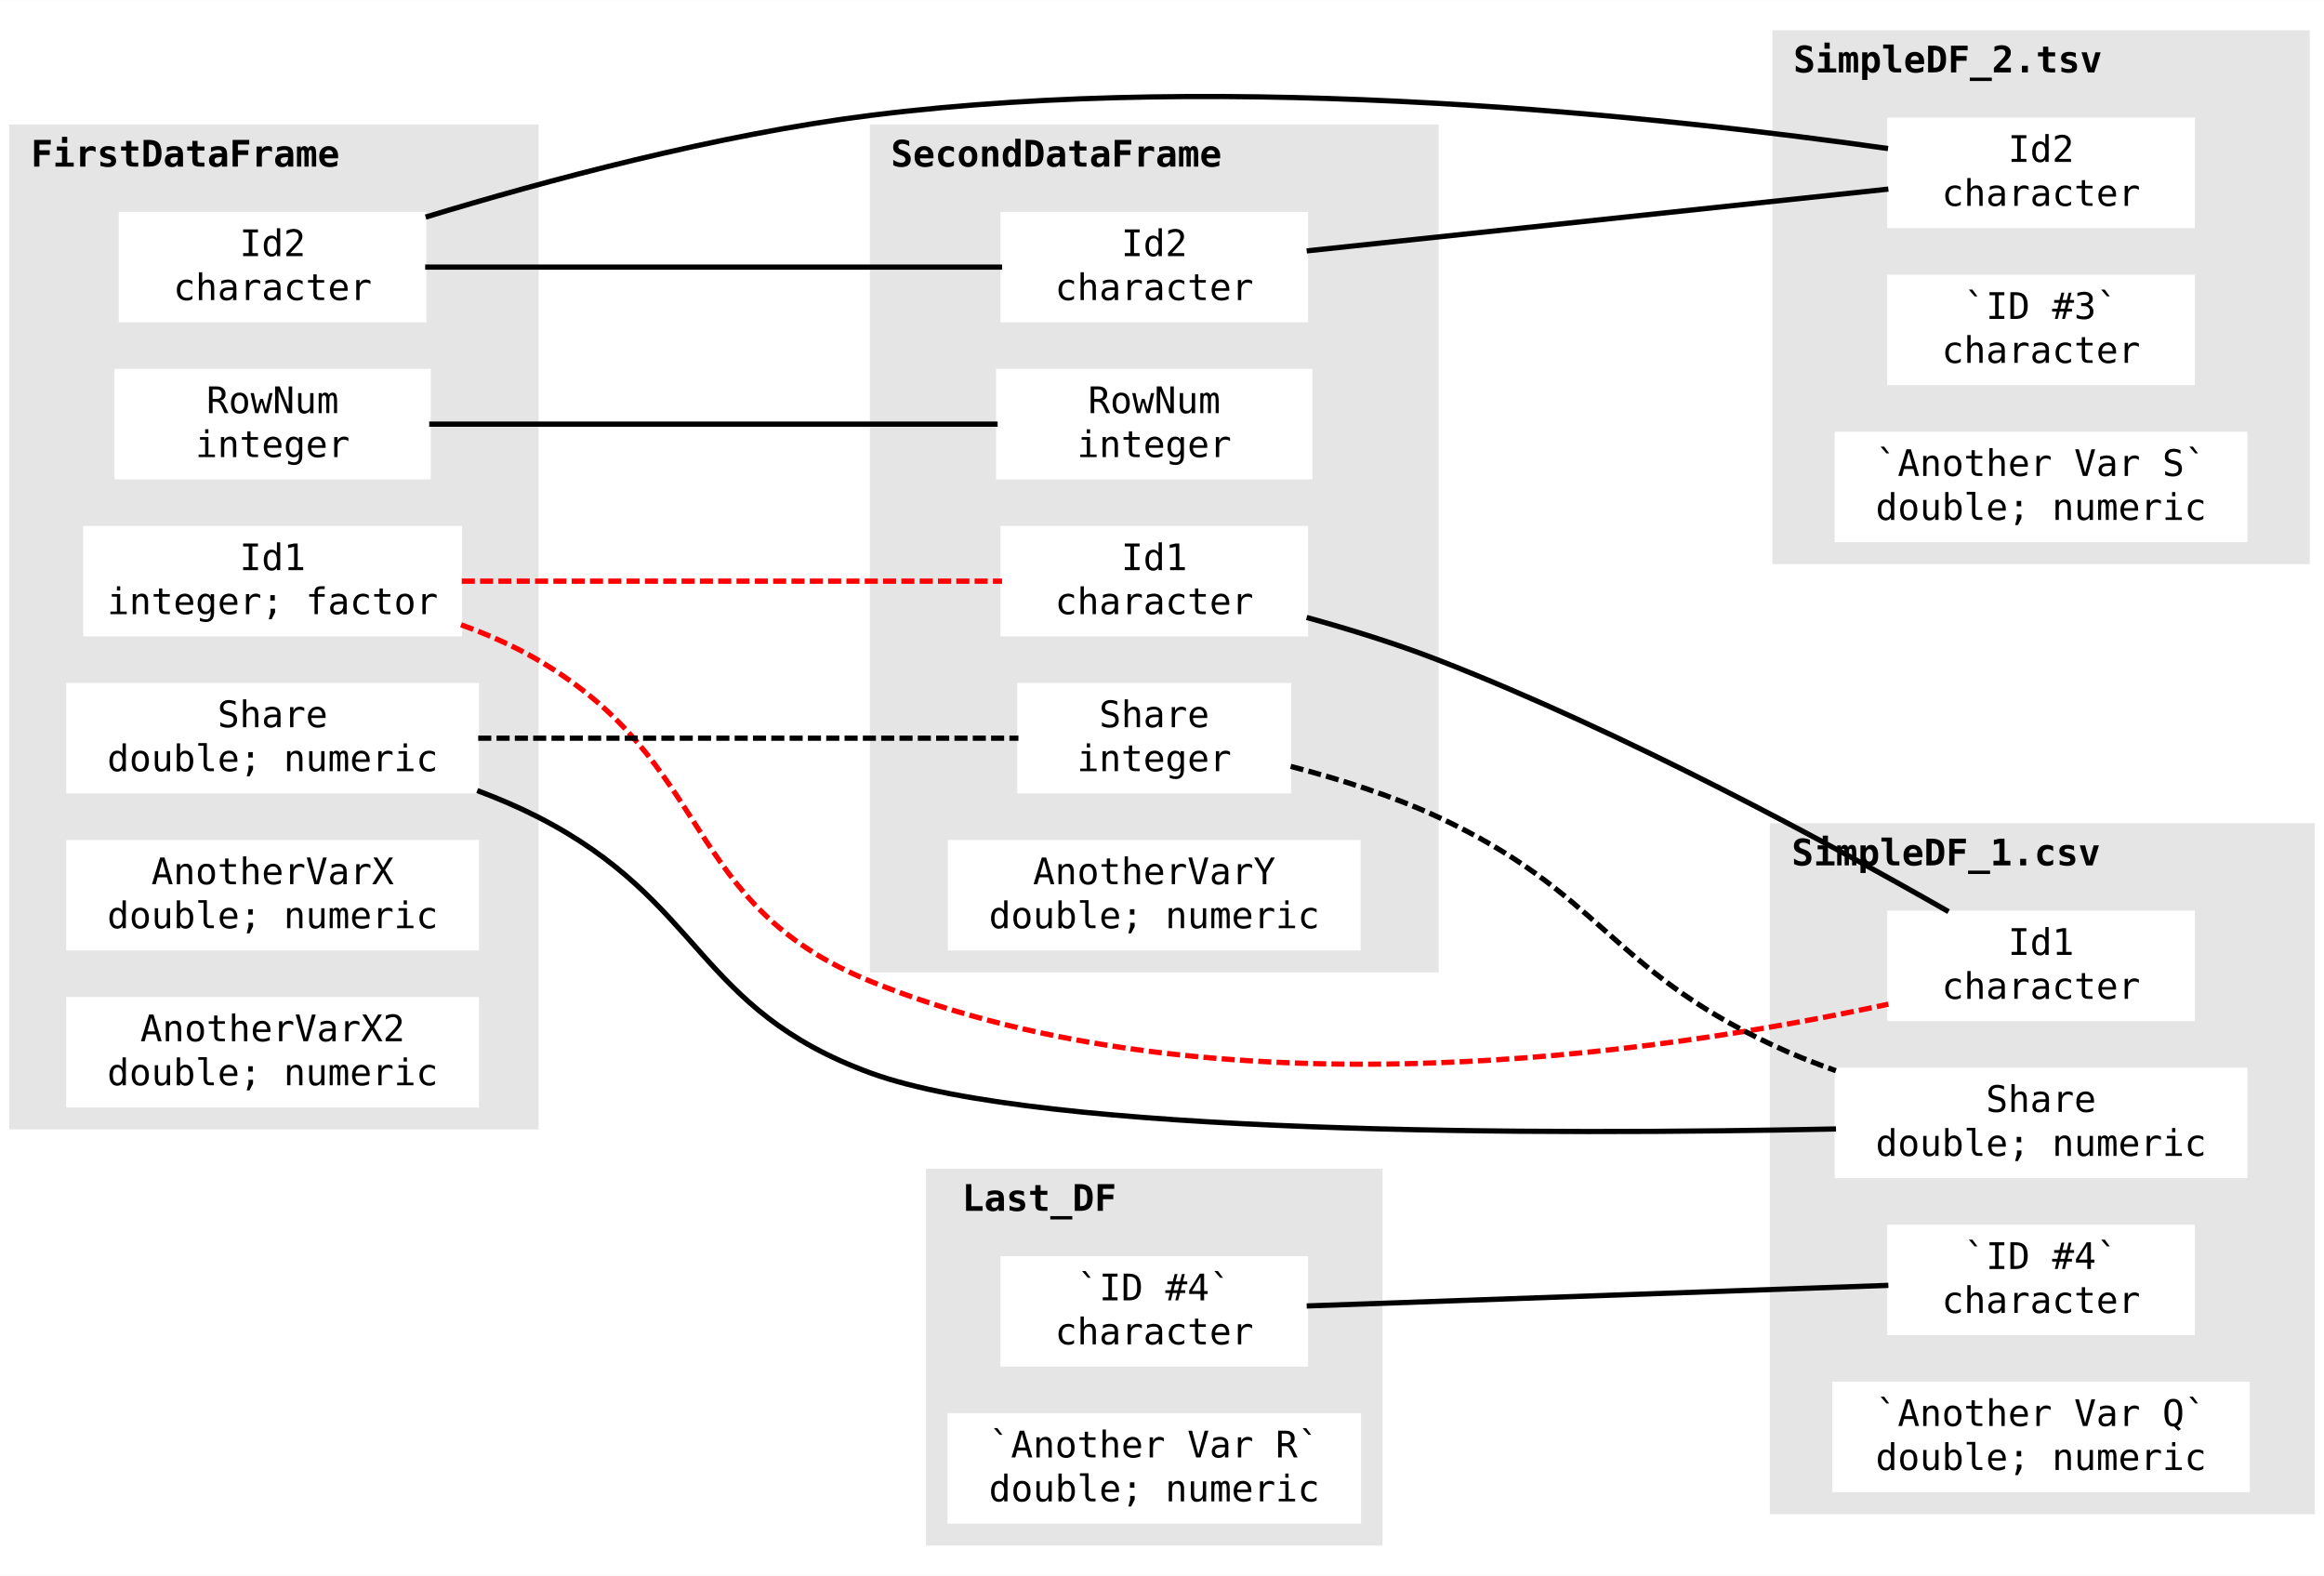
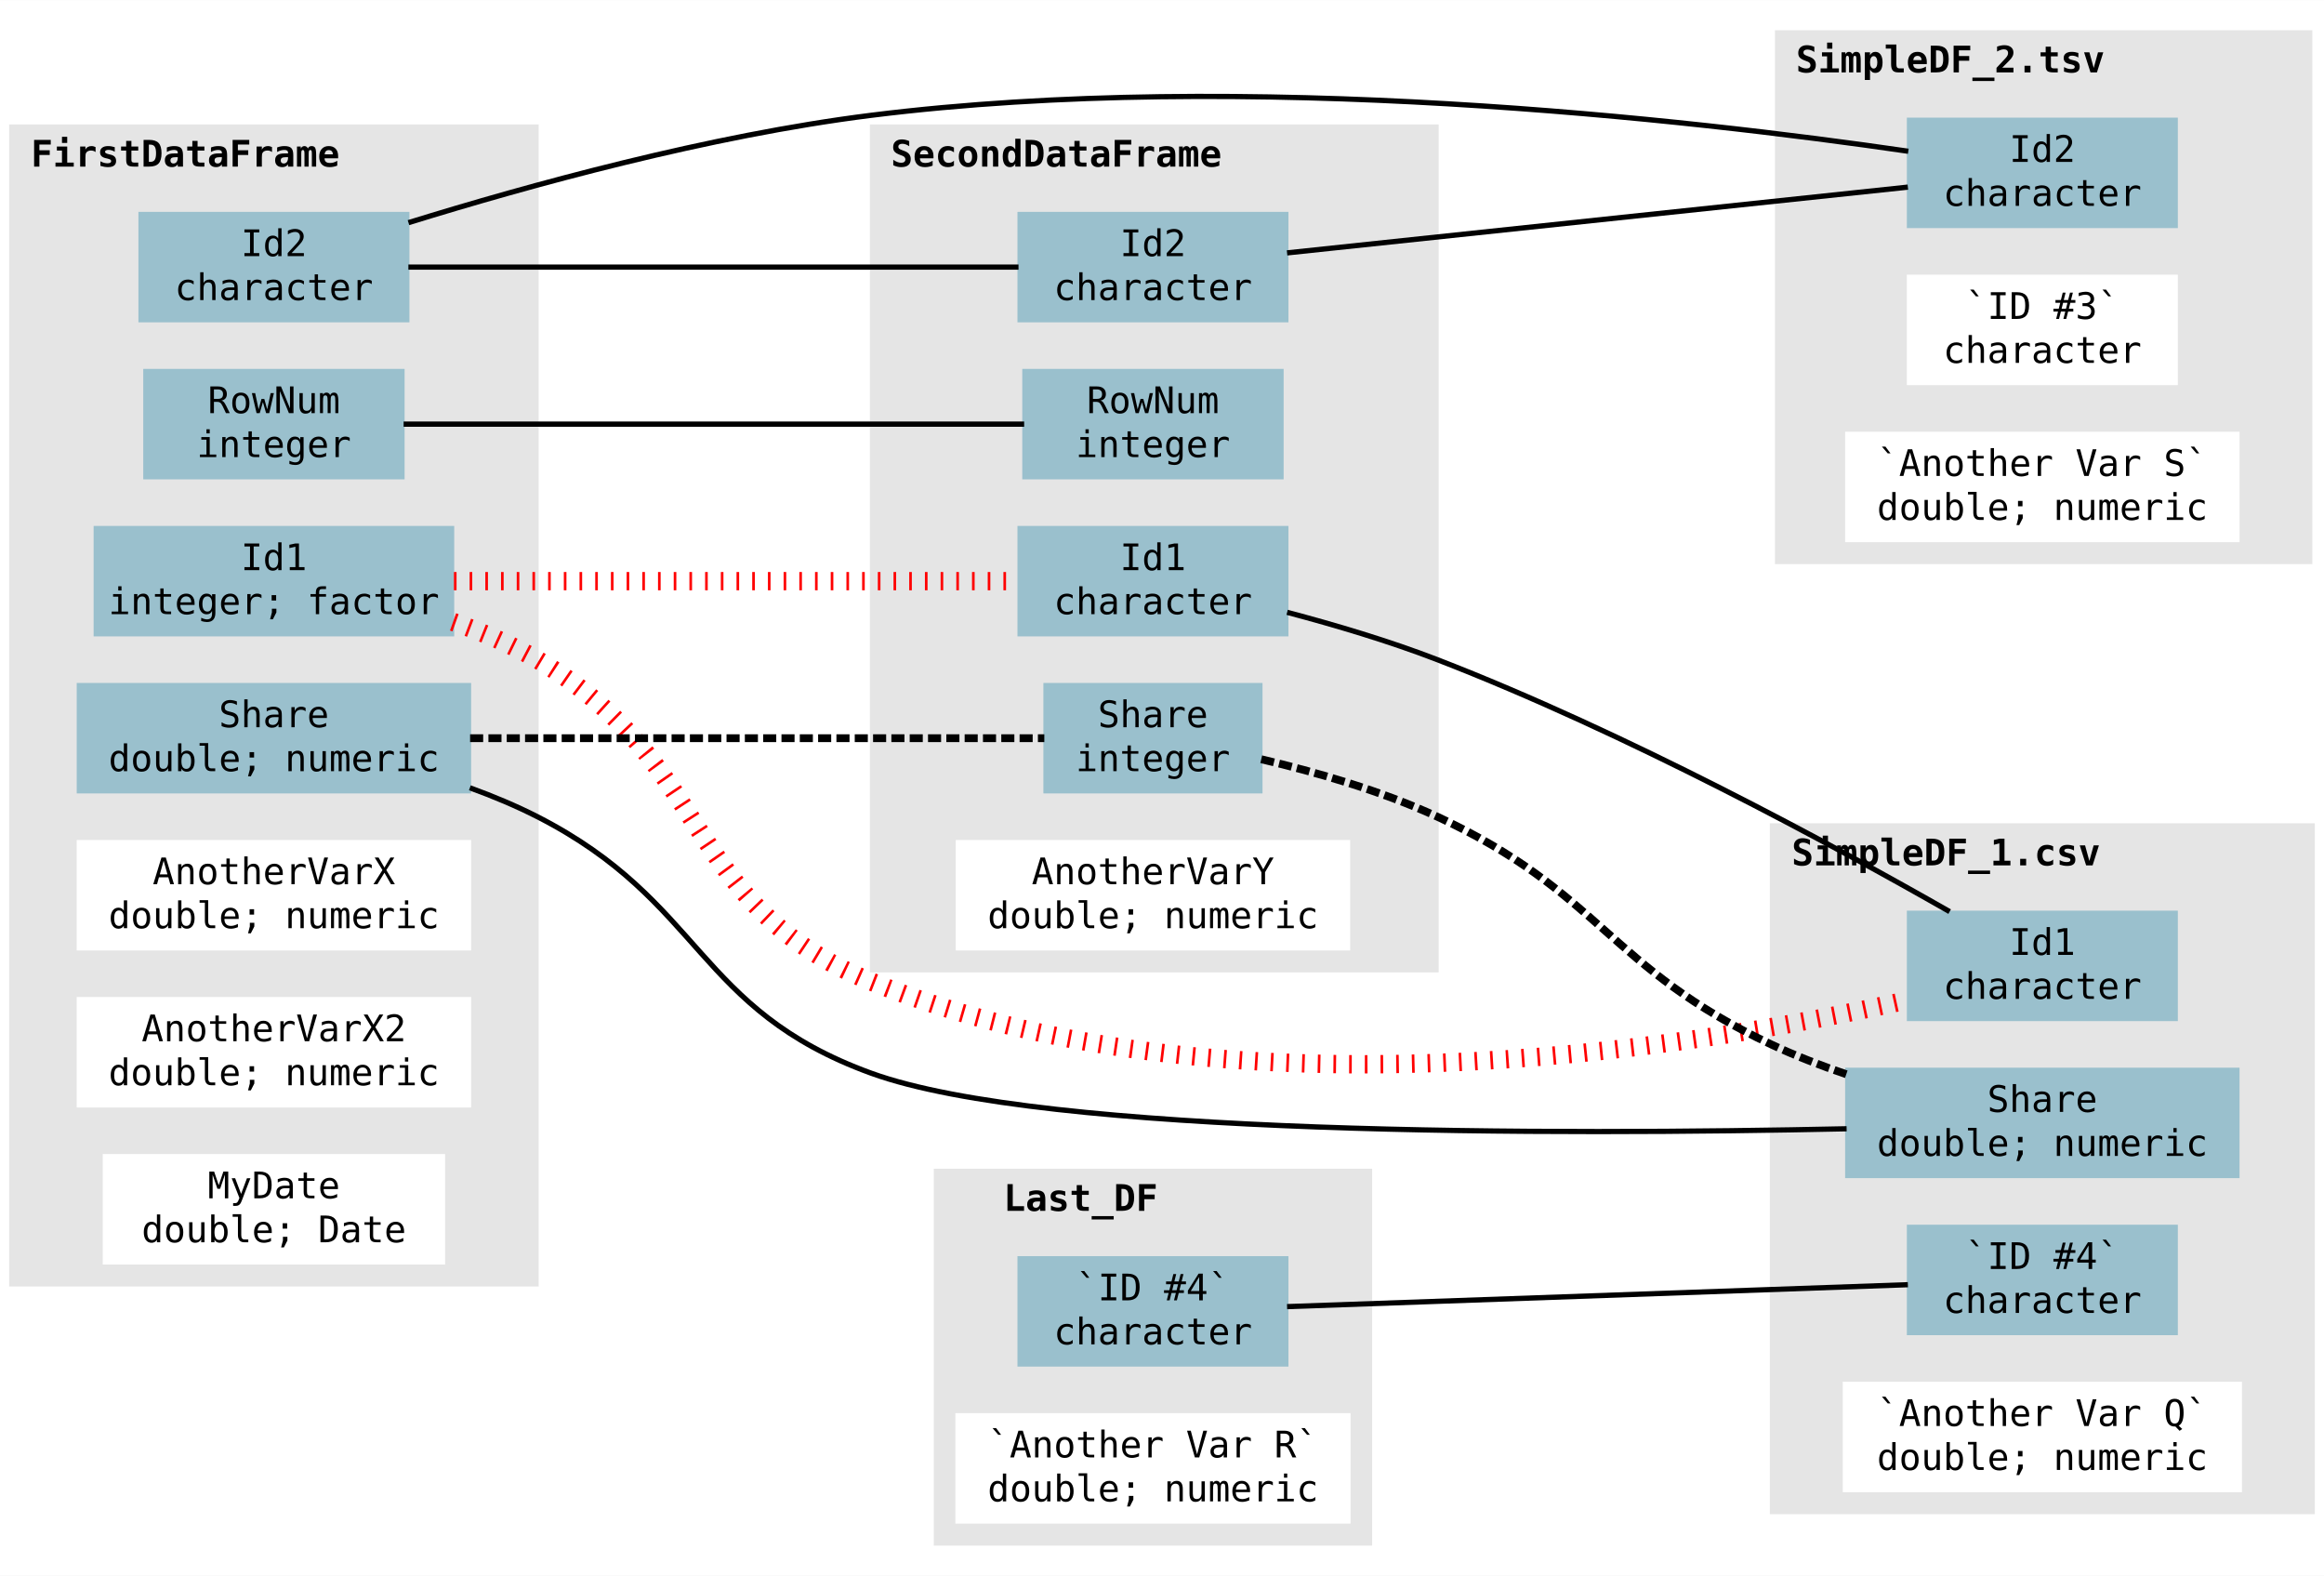
<svg xmlns="http://www.w3.org/2000/svg" width="888pt" height="602pt" viewBox="0.00 0.00 888.16 602.00">
  <g id="graph0" class="graph" transform="scale(1 1) rotate(0) translate(4 598)">
    <polygon fill="#ffffff" stroke="transparent" points="-4,4 -4,-598 884.161,-598 884.161,4 -4,4" />
    <g id="clust1" class="cluster">
-       <polygon fill="#e5e5e5" stroke="#e5e5e5" points="0,-167 0,-550 201.367,-550 201.367,-167 0,-167" />
-       <text text-anchor="start" x="7.791" y="-534.4" font-family="monospace" font-weight="bold" font-size="14.00" fill="#000000">FirstDataFrame            </text>
+       <polygon fill="#e5e5e5" stroke="#e5e5e5" points="0,-107 0,-550 201.367,-550 201.367,-107 0,-107" />
+       <text text-anchor="start" x="7.791" y="-534.4" font-family="monospace" font-weight="bold" font-size="14.00" fill="#000000">      FirstDataFrame      </text>
    </g>
    <g id="clust2" class="cluster">
      <polygon fill="#e5e5e5" stroke="#e5e5e5" points="328.939,-227 328.939,-550 545.306,-550 545.306,-227 328.939,-227" />
-       <text text-anchor="start" x="336.459" y="-534.4" font-family="monospace" font-weight="bold" font-size="14.00" fill="#000000">SecondDataFrame            </text>
+       <text text-anchor="start" x="336.459" y="-534.4" font-family="monospace" font-weight="bold" font-size="14.00" fill="#000000">      SecondDataFrame      </text>
    </g>
    <g id="clust3" class="cluster">
-       <polygon fill="#e5e5e5" stroke="#e5e5e5" points="350.367,-8 350.367,-151 523.879,-151 523.879,-8 350.367,-8" />
-       <text text-anchor="start" x="363.663" y="-135.4" font-family="monospace" font-weight="bold" font-size="14.00" fill="#000000">Last_DF            </text>
+       <polygon fill="#e5e5e5" stroke="#e5e5e5" points="353.367,-8 353.367,-151 519.879,-151 519.879,-8 353.367,-8" />
+       <text text-anchor="start" x="379.485" y="-135.4" font-family="monospace" font-weight="bold" font-size="14.00" fill="#000000">    Last_DF    </text>
    </g>
    <g id="clust4" class="cluster">
      <polygon fill="#e5e5e5" stroke="#e5e5e5" points="672.879,-20 672.879,-283 880.161,-283 880.161,-20 672.879,-20" />
-       <text text-anchor="start" x="680.697" y="-267.4" font-family="monospace" font-weight="bold" font-size="14.00" fill="#000000">SimpleDF_1.csv            </text>
+       <text text-anchor="start" x="680.697" y="-267.4" font-family="monospace" font-weight="bold" font-size="14.00" fill="#000000">      SimpleDF_1.csv      </text>
    </g>
    <g id="clust5" class="cluster">
-       <polygon fill="#e5e5e5" stroke="#e5e5e5" points="673.836,-383 673.836,-586 878.203,-586 878.203,-383 673.836,-383" />
-       <text text-anchor="start" x="681.36" y="-570.4" font-family="monospace" font-weight="bold" font-size="14.00" fill="#000000">SimpleDF_2.tsv            </text>
+       <polygon fill="#e5e5e5" stroke="#e5e5e5" points="674.836,-383 674.836,-586 879.203,-586 879.203,-383 674.836,-383" />
+       <text text-anchor="start" x="682.36" y="-570.4" font-family="monospace" font-weight="bold" font-size="14.00" fill="#000000">      SimpleDF_2.tsv      </text>
    </g>
    <g id="node1" class="node">
-       <polygon fill="#ffffff" stroke="#ffffff" points="160.125,-456.602 40.242,-456.602 40.242,-415.398 160.125,-415.398 160.125,-456.602" />
-       <text text-anchor="middle" x="100.183" y="-440.2" font-family="monospace" font-size="14.00" fill="#000000">       RowNum       </text>
-       <text text-anchor="middle" x="100.183" y="-423.4" font-family="monospace" font-size="14.00" fill="#000000">       integer       </text>
+       <polygon fill="#9ac0cd" stroke="#9ac0cd" points="150.125,-456.602 51.242,-456.602 51.242,-415.398 150.125,-415.398 150.125,-456.602" />
+       <text text-anchor="middle" x="100.683" y="-440.2" font-family="monospace" font-size="14.00" fill="#000000">    RowNum    </text>
+       <text text-anchor="middle" x="100.683" y="-423.4" font-family="monospace" font-size="14.00" fill="#000000">    integer    </text>
+     </g>
+     <g id="node8" class="node">
+       <polygon fill="#9ac0cd" stroke="#9ac0cd" points="486.064,-456.602 387.181,-456.602 387.181,-415.398 486.064,-415.398 486.064,-456.602" />
+       <text text-anchor="middle" x="436.623" y="-440.2" font-family="monospace" font-size="14.00" fill="#000000">    RowNum    </text>
+       <text text-anchor="middle" x="436.623" y="-423.4" font-family="monospace" font-size="14.00" fill="#000000">    integer    </text>
+     </g>
+     <g id="edge8" class="edge">
+       <path fill="none" stroke="#000000" stroke-width="2" d="M150.252,-436C213.95,-436 323.867,-436 387.398,-436" />
+     </g>
+     <g id="node2" class="node">
+       <polygon fill="#9ac0cd" stroke="#9ac0cd" points="169.086,-396.602 32.281,-396.602 32.281,-355.398 169.086,-355.398 169.086,-396.602" />
+       <text text-anchor="middle" x="100.683" y="-380.2" font-family="monospace" font-size="14.00" fill="#000000">   Id1   </text>
+       <text text-anchor="middle" x="100.683" y="-363.4" font-family="monospace" font-size="14.00" fill="#000000">      integer; factor      </text>
+     </g>
+     <g id="node10" class="node">
+       <polygon fill="#9ac0cd" stroke="#9ac0cd" points="487.908,-396.602 385.338,-396.602 385.338,-355.398 487.908,-355.398 487.908,-396.602" />
+       <text text-anchor="middle" x="436.623" y="-380.2" font-family="monospace" font-size="14.00" fill="#000000">   Id1   </text>
+       <text text-anchor="middle" x="436.623" y="-363.4" font-family="monospace" font-size="14.00" fill="#000000">     character     </text>
+     </g>
+     <g id="edge2" class="edge">
+       <path fill="none" stroke="#ff0000" stroke-width="7" stroke-dasharray="1,5" d="M169.476,-376C233.591,-376 327.741,-376 385.455,-376" />
+     </g>
+     <g id="node15" class="node">
+       <polygon fill="#9ac0cd" stroke="#9ac0cd" points="827.805,-249.602 725.235,-249.602 725.235,-208.398 827.805,-208.398 827.805,-249.602" />
+       <text text-anchor="middle" x="776.52" y="-233.2" font-family="monospace" font-size="14.00" fill="#000000">   Id1   </text>
+       <text text-anchor="middle" x="776.52" y="-216.4" font-family="monospace" font-size="14.00" fill="#000000">     character     </text>
+     </g>
+     <g id="edge3" class="edge">
+       <path fill="none" stroke="#ff0000" stroke-width="7" stroke-dasharray="1,5" d="M169.154,-360.434C180.306,-356.551 191.443,-351.793 201.367,-346 269.387,-306.295 255.902,-252.475 328.939,-223 463.34,-168.761 639.461,-196.734 725.184,-215.921" />
+     </g>
+     <g id="node3" class="node">
+       <polygon fill="#9ac0cd" stroke="#9ac0cd" points="151.969,-516.602 49.398,-516.602 49.398,-475.398 151.969,-475.398 151.969,-516.602" />
+       <text text-anchor="middle" x="100.683" y="-500.2" font-family="monospace" font-size="14.00" fill="#000000">   Id2   </text>
+       <text text-anchor="middle" x="100.683" y="-483.4" font-family="monospace" font-size="14.00" fill="#000000">     character     </text>
+     </g>
+     <g id="node9" class="node">
+       <polygon fill="#9ac0cd" stroke="#9ac0cd" points="487.908,-516.602 385.338,-516.602 385.338,-475.398 487.908,-475.398 487.908,-516.602" />
+       <text text-anchor="middle" x="436.623" y="-500.2" font-family="monospace" font-size="14.00" fill="#000000">   Id2   </text>
+       <text text-anchor="middle" x="436.623" y="-483.4" font-family="monospace" font-size="14.00" fill="#000000">     character     </text>
+     </g>
+     <g id="edge5" class="edge">
+       <path fill="none" stroke="#000000" stroke-width="2" d="M152.071,-496C215.299,-496 322.016,-496 385.241,-496" />
+     </g>
+     <g id="node19" class="node">
+       <polygon fill="#9ac0cd" stroke="#9ac0cd" points="827.805,-552.602 725.235,-552.602 725.235,-511.398 827.805,-511.398 827.805,-552.602" />
+       <text text-anchor="middle" x="776.52" y="-536.2" font-family="monospace" font-size="14.00" fill="#000000">   Id2   </text>
+       <text text-anchor="middle" x="776.52" y="-519.4" font-family="monospace" font-size="14.00" fill="#000000">     character     </text>
+     </g>
+     <g id="edge6" class="edge">
+       <path fill="none" stroke="#000000" stroke-width="2" d="M152.105,-512.981C197.912,-527.161 267.069,-546.262 328.939,-554 471.755,-571.861 641.898,-552.418 725.289,-540.26" />
+     </g>
+     <g id="node4" class="node">
+       <polygon fill="#9ac0cd" stroke="#9ac0cd" points="175.551,-336.602 25.816,-336.602 25.816,-295.398 175.551,-295.398 175.551,-336.602" />
+       <text text-anchor="middle" x="100.683" y="-320.2" font-family="monospace" font-size="14.00" fill="#000000">    Share    </text>
+       <text text-anchor="middle" x="100.683" y="-303.4" font-family="monospace" font-size="14.00" fill="#000000">      double; numeric      </text>
+     </g>
+     <g id="node11" class="node">
+       <polygon fill="#9ac0cd" stroke="#9ac0cd" points="477.994,-336.602 395.252,-336.602 395.252,-295.398 477.994,-295.398 477.994,-336.602" />
+       <text text-anchor="middle" x="436.623" y="-320.2" font-family="monospace" font-size="14.00" fill="#000000">    Share    </text>
+       <text text-anchor="middle" x="436.623" y="-303.4" font-family="monospace" font-size="14.00" fill="#000000">    integer    </text>
+     </g>
+     <g id="edge9" class="edge">
+       <path fill="none" stroke="#000000" stroke-width="3" stroke-dasharray="5,2" d="M175.657,-316C243.339,-316 340.436,-316 395.105,-316" />
+     </g>
+     <g id="node17" class="node">
+       <polygon fill="#9ac0cd" stroke="#9ac0cd" points="851.387,-189.602 701.653,-189.602 701.653,-148.398 851.387,-148.398 851.387,-189.602" />
+       <text text-anchor="middle" x="776.52" y="-173.2" font-family="monospace" font-size="14.00" fill="#000000">    Share    </text>
+       <text text-anchor="middle" x="776.52" y="-156.4" font-family="monospace" font-size="14.00" fill="#000000">      double; numeric      </text>
+     </g>
+     <g id="edge10" class="edge">
+       <path fill="none" stroke="#000000" stroke-width="2" d="M175.569,-297.046C184.456,-293.822 193.246,-290.149 201.367,-286 265.036,-253.472 261.746,-212.431 328.939,-188 395.272,-163.882 592.527,-164.412 701.718,-166.763" />
+     </g>
+     <g id="node5" class="node">
+       <polygon fill="#ffffff" stroke="#ffffff" points="175.551,-276.602 25.816,-276.602 25.816,-235.398 175.551,-235.398 175.551,-276.602" />
+       <text text-anchor="middle" x="100.683" y="-260.2" font-family="monospace" font-size="14.00" fill="#000000">     AnotherVarX     </text>
+       <text text-anchor="middle" x="100.683" y="-243.4" font-family="monospace" font-size="14.00" fill="#000000">      double; numeric      </text>
+     </g>
+     <g id="node6" class="node">
+       <polygon fill="#ffffff" stroke="#ffffff" points="175.551,-216.602 25.816,-216.602 25.816,-175.398 175.551,-175.398 175.551,-216.602" />
+       <text text-anchor="middle" x="100.683" y="-200.2" font-family="monospace" font-size="14.00" fill="#000000">      AnotherVarX2      </text>
+       <text text-anchor="middle" x="100.683" y="-183.4" font-family="monospace" font-size="14.00" fill="#000000">      double; numeric      </text>
    </g>
    <g id="node7" class="node">
-       <polygon fill="#ffffff" stroke="#ffffff" points="497.064,-456.602 377.182,-456.602 377.182,-415.398 497.064,-415.398 497.064,-456.602" />
-       <text text-anchor="middle" x="437.123" y="-440.2" font-family="monospace" font-size="14.00" fill="#000000">       RowNum       </text>
-       <text text-anchor="middle" x="437.123" y="-423.4" font-family="monospace" font-size="14.00" fill="#000000">       integer       </text>
+       <polygon fill="#ffffff" stroke="#ffffff" points="165.606,-156.602 35.761,-156.602 35.761,-115.398 165.606,-115.398 165.606,-156.602" />
+       <text text-anchor="middle" x="100.683" y="-140.2" font-family="monospace" font-size="14.00" fill="#000000">    MyDate    </text>
+       <text text-anchor="middle" x="100.683" y="-123.4" font-family="monospace" font-size="14.00" fill="#000000">      double; Date      </text>
    </g>
-     <g id="edge8" class="edge">
-       <path fill="none" stroke="#000000" stroke-width="2" d="M160.033,-436C221.304,-436 315.99,-436 377.264,-436" />
+     <g id="edge7" class="edge">
+       <path fill="none" stroke="#000000" stroke-width="2" d="M487.877,-501.428C551.952,-508.215 660.987,-519.764 725.127,-526.557" />
    </g>
-     <g id="node2" class="node">
-       <polygon fill="#ffffff" stroke="#ffffff" points="172.086,-396.602 28.281,-396.602 28.281,-355.398 172.086,-355.398 172.086,-396.602" />
-       <text text-anchor="middle" x="100.183" y="-380.2" font-family="monospace" font-size="14.00" fill="#000000">       Id1       </text>
-       <text text-anchor="middle" x="100.183" y="-363.4" font-family="monospace" font-size="14.00" fill="#000000">       integer; factor       </text>
+     <g id="edge4" class="edge">
+       <path fill="none" stroke="#000000" stroke-width="2" d="M487.898,-364.092C506.265,-359.241 526.957,-353.093 545.306,-346 617.27,-318.18 696.581,-275.125 741.098,-249.733" />
    </g>
-     <g id="node9" class="node">
-       <polygon fill="#ffffff" stroke="#ffffff" points="495.408,-396.602 378.838,-396.602 378.838,-355.398 495.408,-355.398 495.408,-396.602" />
-       <text text-anchor="middle" x="437.123" y="-380.2" font-family="monospace" font-size="14.00" fill="#000000">       Id1       </text>
-       <text text-anchor="middle" x="437.123" y="-363.4" font-family="monospace" font-size="14.00" fill="#000000">       character       </text>
+     <g id="edge11" class="edge">
+       <path fill="none" stroke="#000000" stroke-width="3" stroke-dasharray="5,2" d="M478.008,-307.957C498.781,-303.085 523.994,-295.876 545.306,-286 607.574,-257.146 610.791,-228.24 672.879,-199 681.945,-194.73 691.749,-190.935 701.585,-187.602" />
    </g>
-     <g id="edge2" class="edge">
-       <path fill="none" stroke="#ff0000" stroke-width="2" stroke-dasharray="5,2" d="M172.465,-376C234.149,-376 321.706,-376 378.951,-376" />
+     <g id="node12" class="node">
+       <polygon fill="#ffffff" stroke="#ffffff" points="511.49,-276.602 361.755,-276.602 361.755,-235.398 511.49,-235.398 511.49,-276.602" />
+       <text text-anchor="middle" x="436.623" y="-260.2" font-family="monospace" font-size="14.00" fill="#000000">     AnotherVarY     </text>
+       <text text-anchor="middle" x="436.623" y="-243.4" font-family="monospace" font-size="14.00" fill="#000000">      double; numeric      </text>
+     </g>
+     <g id="node13" class="node">
+       <polygon fill="#9ac0cd" stroke="#9ac0cd" points="487.908,-117.602 385.338,-117.602 385.338,-76.398 487.908,-76.398 487.908,-117.602" />
+       <text text-anchor="middle" x="436.623" y="-101.2" font-family="monospace" font-size="14.00" fill="#000000">    `ID #4`    </text>
+       <text text-anchor="middle" x="436.623" y="-84.4" font-family="monospace" font-size="14.00" fill="#000000">     character     </text>
+     </g>
+     <g id="node16" class="node">
+       <polygon fill="#9ac0cd" stroke="#9ac0cd" points="827.805,-129.602 725.235,-129.602 725.235,-88.398 827.805,-88.398 827.805,-129.602" />
+       <text text-anchor="middle" x="776.52" y="-113.2" font-family="monospace" font-size="14.00" fill="#000000">    `ID #4`    </text>
+       <text text-anchor="middle" x="776.52" y="-96.4" font-family="monospace" font-size="14.00" fill="#000000">     character     </text>
+     </g>
+     <g id="edge1" class="edge">
+       <path fill="none" stroke="#000000" stroke-width="2" d="M487.877,-98.809C551.952,-101.072 660.987,-104.921 725.127,-107.186" />
    </g>
    <g id="node14" class="node">
-       <polygon fill="#ffffff" stroke="#ffffff" points="834.305,-249.602 717.735,-249.602 717.735,-208.398 834.305,-208.398 834.305,-249.602" />
-       <text text-anchor="middle" x="776.02" y="-233.2" font-family="monospace" font-size="14.00" fill="#000000">       Id1       </text>
-       <text text-anchor="middle" x="776.02" y="-216.4" font-family="monospace" font-size="14.00" fill="#000000">       character       </text>
-     </g>
-     <g id="edge3" class="edge">
-       <path fill="none" stroke="#ff0000" stroke-width="2" stroke-dasharray="5,2" d="M172.195,-359.333C182.322,-355.663 192.344,-351.259 201.367,-346 269.414,-306.341 255.902,-252.475 328.939,-223 459.591,-170.274 629.712,-195.328 717.662,-214.375" />
-     </g>
-     <g id="node3" class="node">
-       <polygon fill="#ffffff" stroke="#ffffff" points="158.469,-516.602 41.898,-516.602 41.898,-475.398 158.469,-475.398 158.469,-516.602" />
-       <text text-anchor="middle" x="100.183" y="-500.2" font-family="monospace" font-size="14.00" fill="#000000">       Id2       </text>
-       <text text-anchor="middle" x="100.183" y="-483.4" font-family="monospace" font-size="14.00" fill="#000000">       character       </text>
-     </g>
-     <g id="node8" class="node">
-       <polygon fill="#ffffff" stroke="#ffffff" points="495.408,-516.602 378.838,-516.602 378.838,-475.398 495.408,-475.398 495.408,-516.602" />
-       <text text-anchor="middle" x="437.123" y="-500.2" font-family="monospace" font-size="14.00" fill="#000000">       Id2       </text>
-       <text text-anchor="middle" x="437.123" y="-483.4" font-family="monospace" font-size="14.00" fill="#000000">       character       </text>
-     </g>
-     <g id="edge5" class="edge">
-       <path fill="none" stroke="#000000" stroke-width="2" d="M158.489,-496C220.269,-496 317.245,-496 378.967,-496" />
+       <polygon fill="#ffffff" stroke="#ffffff" points="511.636,-57.602 361.61,-57.602 361.61,-16.398 511.636,-16.398 511.636,-57.602" />
+       <text text-anchor="middle" x="436.623" y="-41.2" font-family="monospace" font-size="14.00" fill="#000000">      `Another Var R`      </text>
+       <text text-anchor="middle" x="436.623" y="-24.4" font-family="monospace" font-size="14.00" fill="#000000">      double; numeric      </text>
    </g>
    <g id="node18" class="node">
-       <polygon fill="#ffffff" stroke="#ffffff" points="834.305,-552.602 717.735,-552.602 717.735,-511.398 834.305,-511.398 834.305,-552.602" />
-       <text text-anchor="middle" x="776.02" y="-536.2" font-family="monospace" font-size="14.00" fill="#000000">       Id2       </text>
-       <text text-anchor="middle" x="776.02" y="-519.4" font-family="monospace" font-size="14.00" fill="#000000">       character       </text>
-     </g>
-     <g id="edge6" class="edge">
-       <path fill="none" stroke="#000000" stroke-width="2" d="M158.66,-515.107C204.429,-529.013 269.988,-546.643 328.939,-554 467.552,-571.298 631.927,-553.458 717.549,-541.297" />
-     </g>
-     <g id="node4" class="node">
-       <polygon fill="#ffffff" stroke="#ffffff" points="178.551,-336.602 21.816,-336.602 21.816,-295.398 178.551,-295.398 178.551,-336.602" />
-       <text text-anchor="middle" x="100.183" y="-320.2" font-family="monospace" font-size="14.00" fill="#000000">       Share       </text>
-       <text text-anchor="middle" x="100.183" y="-303.4" font-family="monospace" font-size="14.00" fill="#000000">       double; numeric       </text>
-     </g>
-     <g id="node10" class="node">
-       <polygon fill="#ffffff" stroke="#ffffff" points="488.994,-336.602 385.252,-336.602 385.252,-295.398 488.994,-295.398 488.994,-336.602" />
-       <text text-anchor="middle" x="437.123" y="-320.2" font-family="monospace" font-size="14.00" fill="#000000">       Share       </text>
-       <text text-anchor="middle" x="437.123" y="-303.4" font-family="monospace" font-size="14.00" fill="#000000">       integer       </text>
-     </g>
-     <g id="edge9" class="edge">
-       <path fill="none" stroke="#000000" stroke-width="2" stroke-dasharray="5,2" d="M178.756,-316C242.344,-316 330.096,-316 385.209,-316" />
-     </g>
-     <g id="node16" class="node">
-       <polygon fill="#ffffff" stroke="#ffffff" points="854.387,-189.602 697.653,-189.602 697.653,-148.398 854.387,-148.398 854.387,-189.602" />
-       <text text-anchor="middle" x="776.02" y="-173.2" font-family="monospace" font-size="14.00" fill="#000000">       Share       </text>
-       <text text-anchor="middle" x="776.02" y="-156.4" font-family="monospace" font-size="14.00" fill="#000000">       double; numeric       </text>
-     </g>
-     <g id="edge10" class="edge">
-       <path fill="none" stroke="#000000" stroke-width="2" d="M178.385,-295.99C186.308,-293.028 194.103,-289.704 201.367,-286 265.058,-253.516 261.746,-212.433 328.939,-188 394.467,-164.173 587.906,-164.418 697.664,-166.693" />
-     </g>
-     <g id="node5" class="node">
-       <polygon fill="#ffffff" stroke="#ffffff" points="178.551,-276.602 21.816,-276.602 21.816,-235.398 178.551,-235.398 178.551,-276.602" />
-       <text text-anchor="middle" x="100.183" y="-260.2" font-family="monospace" font-size="14.00" fill="#000000">       AnotherVarX       </text>
-       <text text-anchor="middle" x="100.183" y="-243.4" font-family="monospace" font-size="14.00" fill="#000000">       double; numeric       </text>
-     </g>
-     <g id="node6" class="node">
-       <polygon fill="#ffffff" stroke="#ffffff" points="178.551,-216.602 21.816,-216.602 21.816,-175.398 178.551,-175.398 178.551,-216.602" />
-       <text text-anchor="middle" x="100.183" y="-200.2" font-family="monospace" font-size="14.00" fill="#000000">       AnotherVarX2       </text>
-       <text text-anchor="middle" x="100.183" y="-183.4" font-family="monospace" font-size="14.00" fill="#000000">       double; numeric       </text>
-     </g>
-     <g id="edge7" class="edge">
-       <path fill="none" stroke="#000000" stroke-width="2" d="M495.381,-502.189C557.55,-508.793 655.469,-519.194 717.672,-525.802" />
-     </g>
-     <g id="edge4" class="edge">
-       <path fill="none" stroke="#000000" stroke-width="2" d="M495.364,-362.132C511.736,-357.622 529.405,-352.166 545.306,-346 617.118,-318.154 696.256,-275.108 740.676,-249.725" />
-     </g>
-     <g id="edge11" class="edge">
-       <path fill="none" stroke="#000000" stroke-width="2" stroke-dasharray="5,2" d="M489.259,-305.226C507.456,-300.514 527.715,-294.164 545.306,-286 607.557,-257.109 610.81,-228.28 672.879,-199 680.721,-195.3 689.118,-191.955 697.609,-188.957" />
-     </g>
-     <g id="node11" class="node">
-       <polygon fill="#ffffff" stroke="#ffffff" points="515.49,-276.602 358.756,-276.602 358.756,-235.398 515.49,-235.398 515.49,-276.602" />
-       <text text-anchor="middle" x="437.123" y="-260.2" font-family="monospace" font-size="14.00" fill="#000000">       AnotherVarY       </text>
-       <text text-anchor="middle" x="437.123" y="-243.4" font-family="monospace" font-size="14.00" fill="#000000">       double; numeric       </text>
-     </g>
-     <g id="node12" class="node">
-       <polygon fill="#ffffff" stroke="#ffffff" points="495.408,-117.602 378.838,-117.602 378.838,-76.398 495.408,-76.398 495.408,-117.602" />
-       <text text-anchor="middle" x="437.123" y="-101.2" font-family="monospace" font-size="14.00" fill="#000000">       `ID #4`       </text>
-       <text text-anchor="middle" x="437.123" y="-84.4" font-family="monospace" font-size="14.00" fill="#000000">       character       </text>
-     </g>
-     <g id="node15" class="node">
-       <polygon fill="#ffffff" stroke="#ffffff" points="834.305,-129.602 717.735,-129.602 717.735,-88.398 834.305,-88.398 834.305,-129.602" />
-       <text text-anchor="middle" x="776.02" y="-113.2" font-family="monospace" font-size="14.00" fill="#000000">       `ID #4`       </text>
-       <text text-anchor="middle" x="776.02" y="-96.4" font-family="monospace" font-size="14.00" fill="#000000">       character       </text>
-     </g>
-     <g id="edge1" class="edge">
-       <path fill="none" stroke="#000000" stroke-width="2" d="M495.381,-99.063C557.55,-101.264 655.469,-104.731 717.672,-106.934" />
-     </g>
-     <g id="node13" class="node">
-       <polygon fill="#ffffff" stroke="#ffffff" points="515.636,-57.602 358.61,-57.602 358.61,-16.398 515.636,-16.398 515.636,-57.602" />
-       <text text-anchor="middle" x="437.123" y="-41.2" font-family="monospace" font-size="14.00" fill="#000000">       `Another Var R`       </text>
-       <text text-anchor="middle" x="437.123" y="-24.4" font-family="monospace" font-size="14.00" fill="#000000">       double; numeric       </text>
-     </g>
-     <g id="node17" class="node">
-       <polygon fill="#ffffff" stroke="#ffffff" points="855.302,-69.602 696.737,-69.602 696.737,-28.398 855.302,-28.398 855.302,-69.602" />
-       <text text-anchor="middle" x="776.02" y="-53.2" font-family="monospace" font-size="14.00" fill="#000000">       `Another Var Q`       </text>
-       <text text-anchor="middle" x="776.02" y="-36.4" font-family="monospace" font-size="14.00" fill="#000000">       double; numeric       </text>
-     </g>
-     <g id="node19" class="node">
-       <polygon fill="#ffffff" stroke="#ffffff" points="834.305,-492.602 717.735,-492.602 717.735,-451.398 834.305,-451.398 834.305,-492.602" />
-       <text text-anchor="middle" x="776.02" y="-476.2" font-family="monospace" font-size="14.00" fill="#000000">       `ID #3`       </text>
-       <text text-anchor="middle" x="776.02" y="-459.4" font-family="monospace" font-size="14.00" fill="#000000">       character       </text>
+       <polygon fill="#ffffff" stroke="#ffffff" points="852.302,-69.602 700.737,-69.602 700.737,-28.398 852.302,-28.398 852.302,-69.602" />
+       <text text-anchor="middle" x="776.52" y="-53.2" font-family="monospace" font-size="14.00" fill="#000000">      `Another Var Q`      </text>
+       <text text-anchor="middle" x="776.52" y="-36.4" font-family="monospace" font-size="14.00" fill="#000000">      double; numeric      </text>
    </g>
    <g id="node20" class="node">
-       <polygon fill="#ffffff" stroke="#ffffff" points="854.387,-432.602 697.653,-432.602 697.653,-391.398 854.387,-391.398 854.387,-432.602" />
-       <text text-anchor="middle" x="776.02" y="-416.2" font-family="monospace" font-size="14.00" fill="#000000">       `Another Var S`       </text>
-       <text text-anchor="middle" x="776.02" y="-399.4" font-family="monospace" font-size="14.00" fill="#000000">       double; numeric       </text>
+       <polygon fill="#ffffff" stroke="#ffffff" points="827.805,-492.602 725.235,-492.602 725.235,-451.398 827.805,-451.398 827.805,-492.602" />
+       <text text-anchor="middle" x="776.52" y="-476.2" font-family="monospace" font-size="14.00" fill="#000000">    `ID #3`    </text>
+       <text text-anchor="middle" x="776.52" y="-459.4" font-family="monospace" font-size="14.00" fill="#000000">     character     </text>
+     </g>
+     <g id="node21" class="node">
+       <polygon fill="#ffffff" stroke="#ffffff" points="851.387,-432.602 701.653,-432.602 701.653,-391.398 851.387,-391.398 851.387,-432.602" />
+       <text text-anchor="middle" x="776.52" y="-416.2" font-family="monospace" font-size="14.00" fill="#000000">      `Another Var S`      </text>
+       <text text-anchor="middle" x="776.52" y="-399.4" font-family="monospace" font-size="14.00" fill="#000000">      double; numeric      </text>
    </g>
  </g>
</svg>
